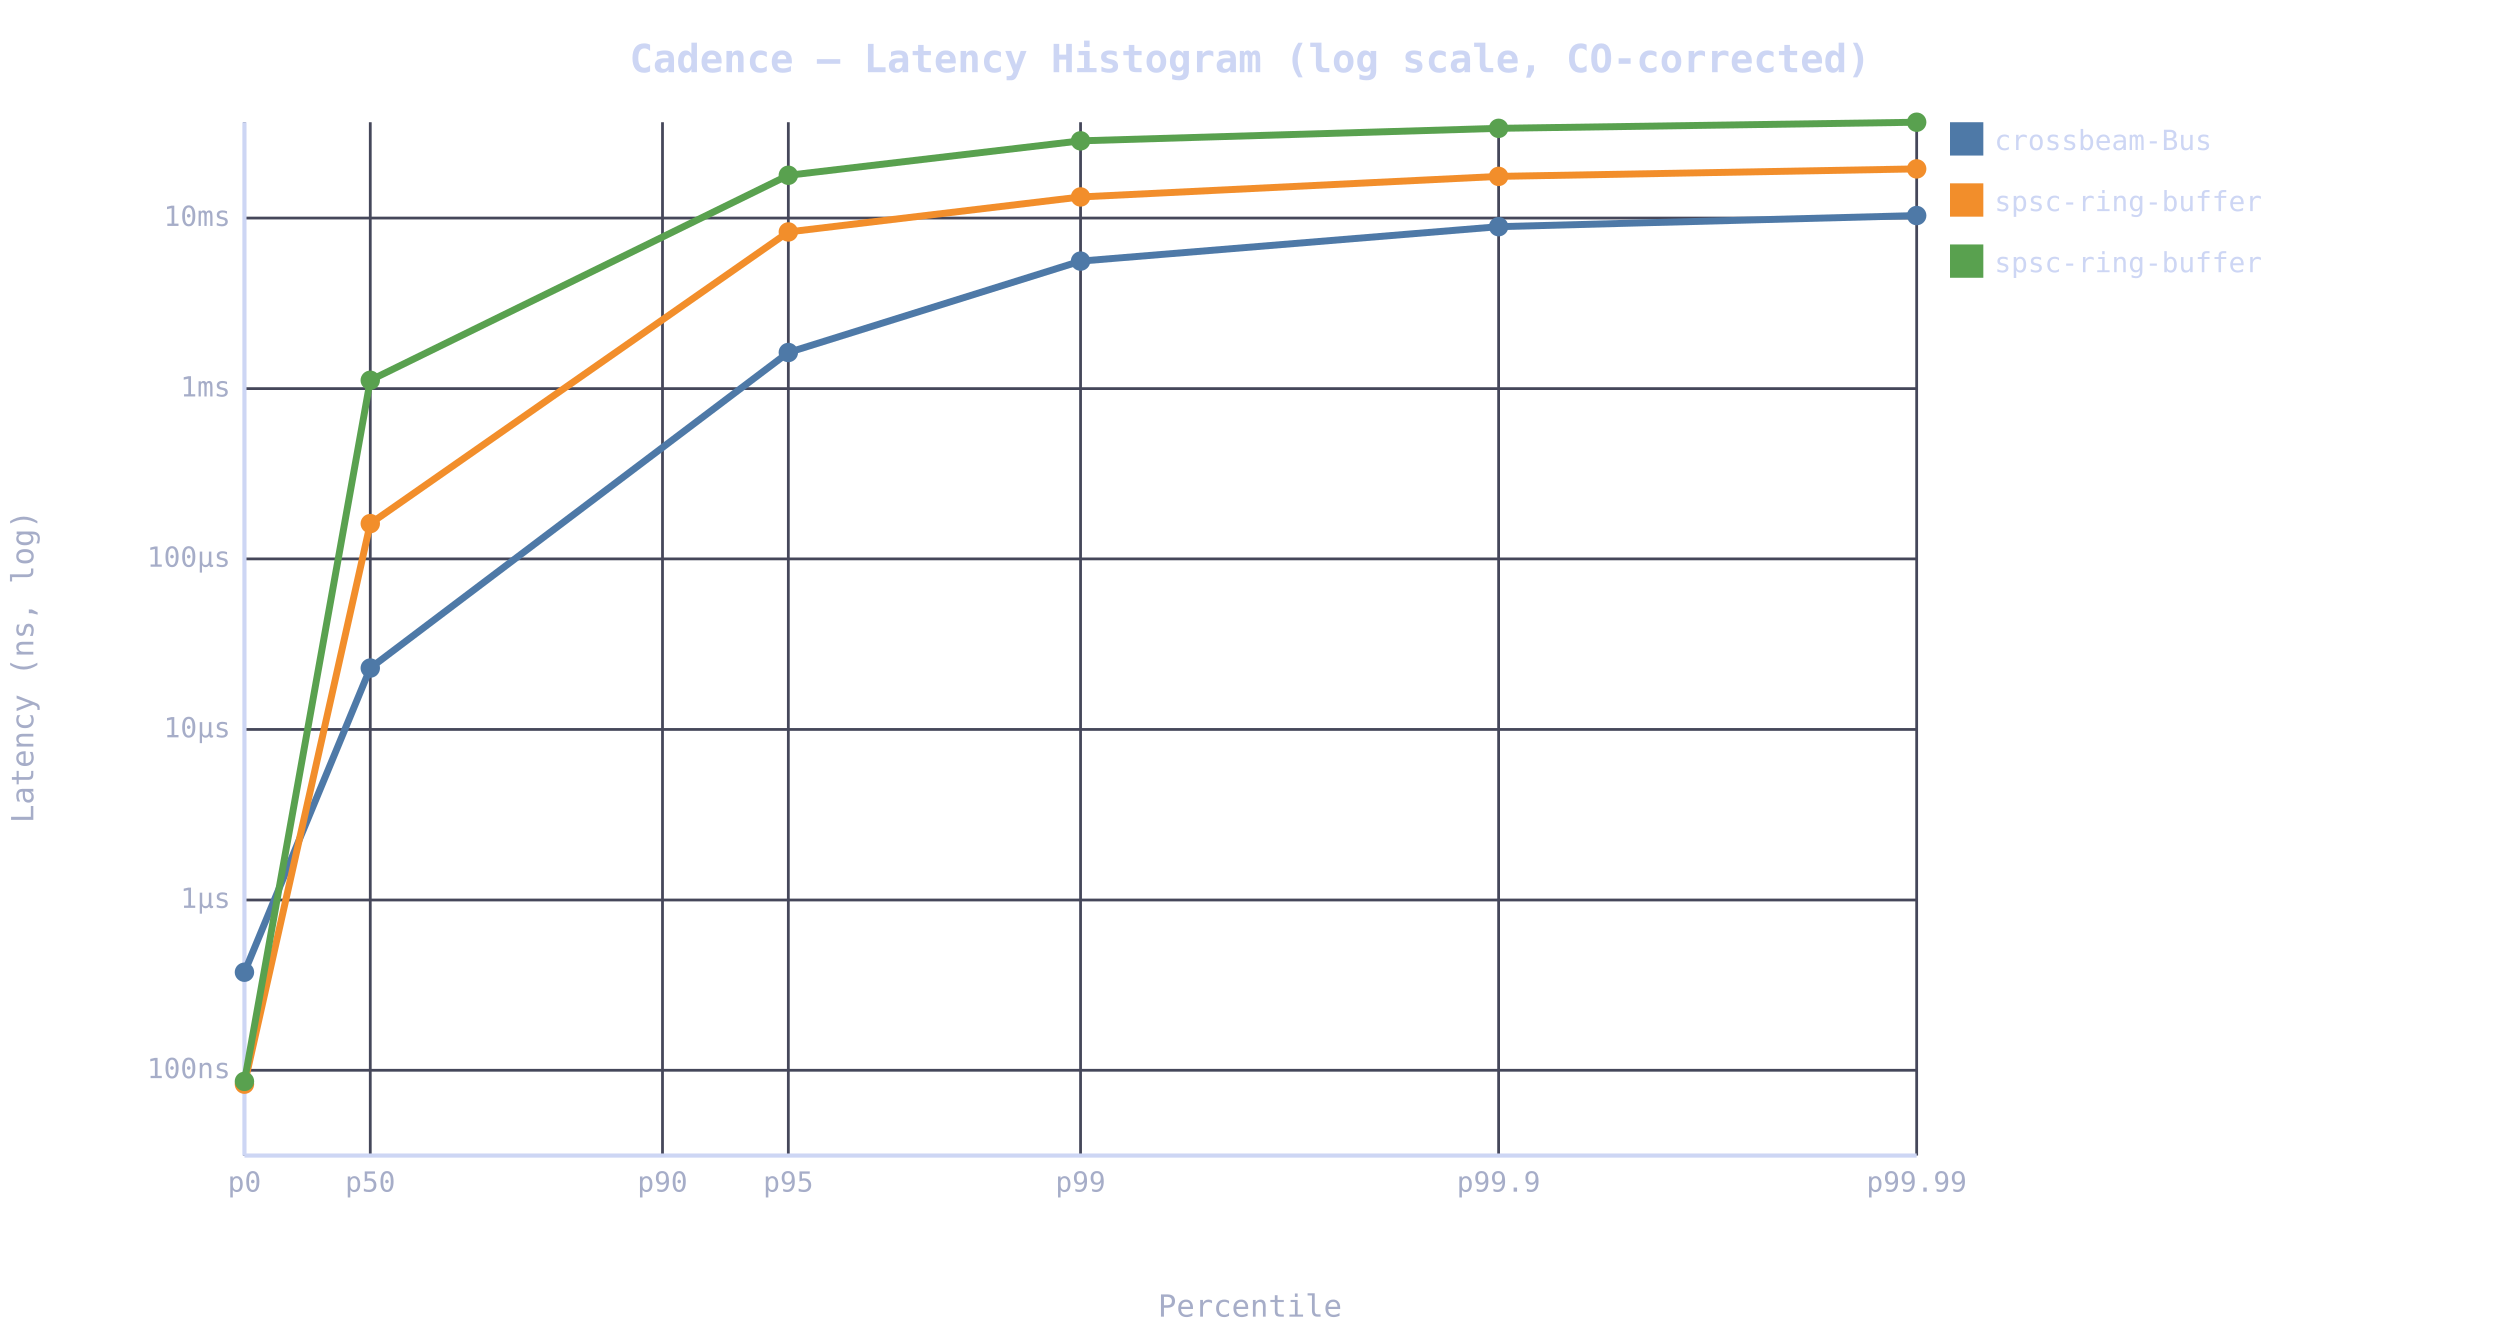
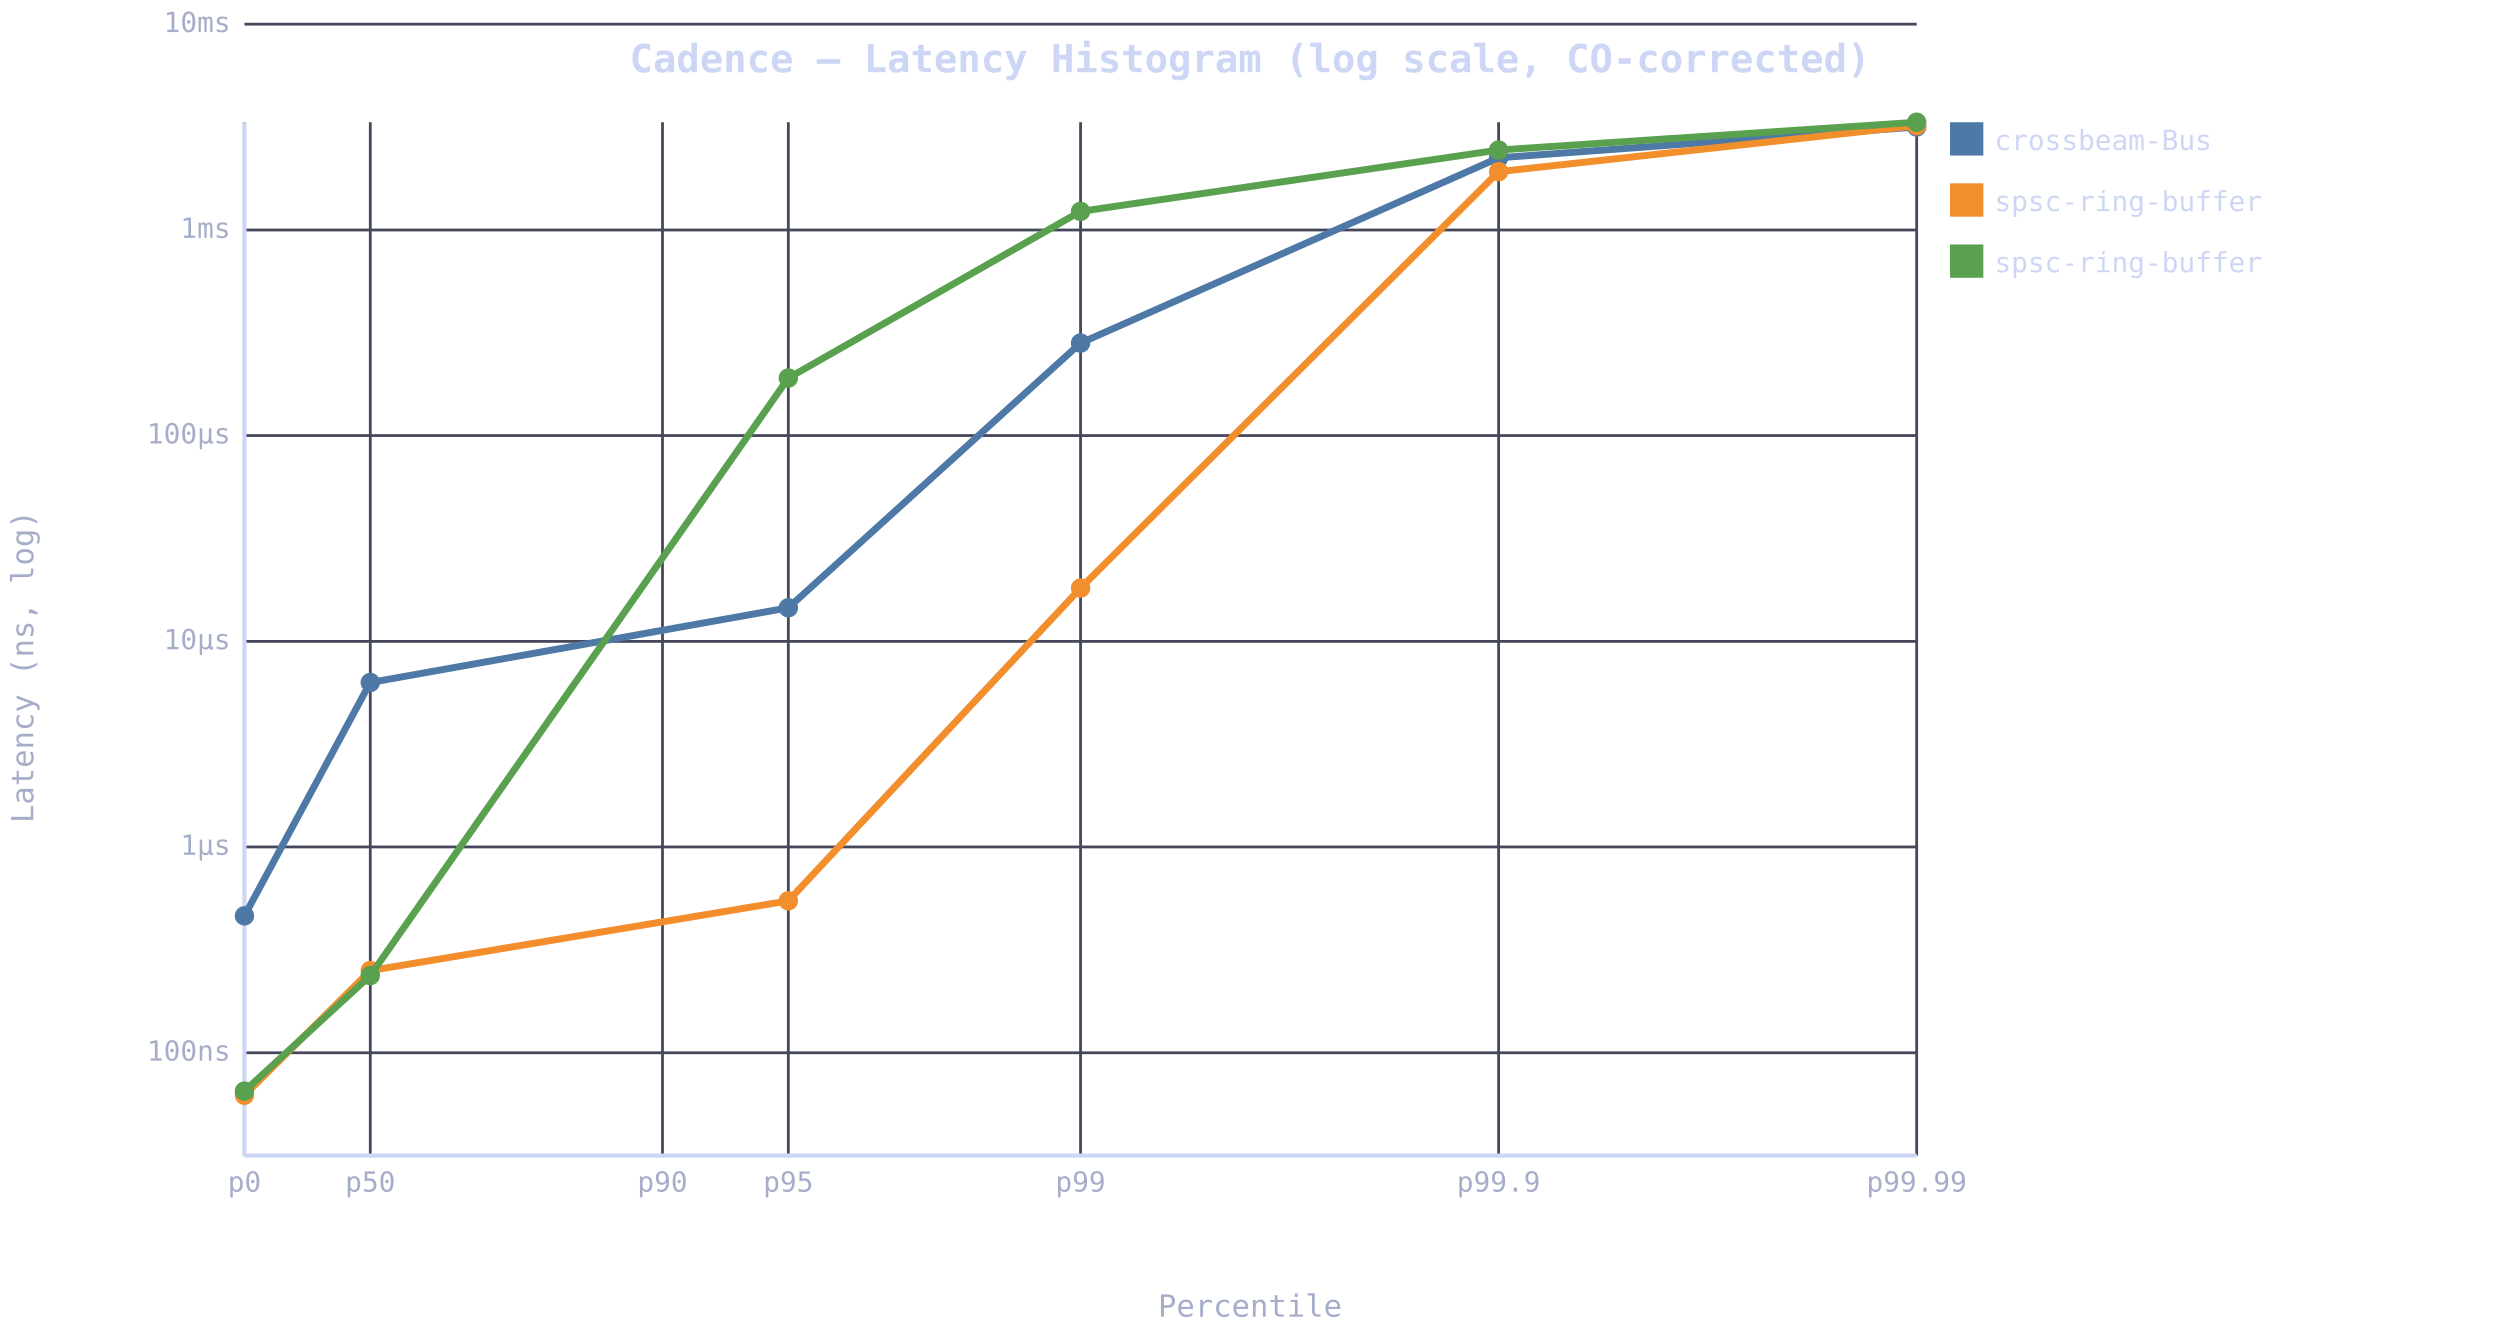
<svg xmlns="http://www.w3.org/2000/svg" width="900" height="480" style="font-family:monospace;background:#1e1e2e">
  <text x="450" y="26" fill="#cdd6f4" font-size="14" text-anchor="middle" font-weight="bold">Cadence — Latency Histogram (log scale, CO-corrected)</text>
-   <line x1="88" y1="385.3" x2="690" y2="385.3" stroke="#45475a" stroke-width="1" />
-   <text x="83" y="385.3" fill="#a6adc8" font-size="10" text-anchor="end" dominant-baseline="middle">100ns</text>
-   <line x1="88" y1="324.0" x2="690" y2="324.0" stroke="#45475a" stroke-width="1" />
-   <text x="83" y="324.0" fill="#a6adc8" font-size="10" text-anchor="end" dominant-baseline="middle">1µs</text>
-   <line x1="88" y1="262.6" x2="690" y2="262.6" stroke="#45475a" stroke-width="1" />
-   <text x="83" y="262.6" fill="#a6adc8" font-size="10" text-anchor="end" dominant-baseline="middle">10µs</text>
-   <line x1="88" y1="201.2" x2="690" y2="201.2" stroke="#45475a" stroke-width="1" />
-   <text x="83" y="201.2" fill="#a6adc8" font-size="10" text-anchor="end" dominant-baseline="middle">100µs</text>
-   <line x1="88" y1="139.9" x2="690" y2="139.9" stroke="#45475a" stroke-width="1" />
-   <text x="83" y="139.9" fill="#a6adc8" font-size="10" text-anchor="end" dominant-baseline="middle">1ms</text>
-   <line x1="88" y1="78.5" x2="690" y2="78.5" stroke="#45475a" stroke-width="1" />
-   <text x="83" y="78.5" fill="#a6adc8" font-size="10" text-anchor="end" dominant-baseline="middle">10ms</text>
+   <line x1="88" y1="379.0" x2="690" y2="379.0" stroke="#45475a" stroke-width="1" />
+   <text x="83" y="379.0" fill="#a6adc8" font-size="10" text-anchor="end" dominant-baseline="middle">100ns</text>
+   <line x1="88" y1="304.9" x2="690" y2="304.9" stroke="#45475a" stroke-width="1" />
+   <text x="83" y="304.9" fill="#a6adc8" font-size="10" text-anchor="end" dominant-baseline="middle">1µs</text>
+   <line x1="88" y1="230.9" x2="690" y2="230.9" stroke="#45475a" stroke-width="1" />
+   <text x="83" y="230.9" fill="#a6adc8" font-size="10" text-anchor="end" dominant-baseline="middle">10µs</text>
+   <line x1="88" y1="156.8" x2="690" y2="156.8" stroke="#45475a" stroke-width="1" />
+   <text x="83" y="156.8" fill="#a6adc8" font-size="10" text-anchor="end" dominant-baseline="middle">100µs</text>
+   <line x1="88" y1="82.8" x2="690" y2="82.8" stroke="#45475a" stroke-width="1" />
+   <text x="83" y="82.8" fill="#a6adc8" font-size="10" text-anchor="end" dominant-baseline="middle">1ms</text>
+   <line x1="88" y1="8.7" x2="690" y2="8.7" stroke="#45475a" stroke-width="1" />
+   <text x="83" y="8.7" fill="#a6adc8" font-size="10" text-anchor="end" dominant-baseline="middle">10ms</text>
  <line x1="88.0" y1="44" x2="88.0" y2="416" stroke="#45475a" stroke-width="1" />
  <text x="88.0" y="429" fill="#a6adc8" font-size="10" text-anchor="middle">p0</text>
  <line x1="133.3" y1="44" x2="133.3" y2="416" stroke="#45475a" stroke-width="1" />
  <text x="133.3" y="429" fill="#a6adc8" font-size="10" text-anchor="middle">p50</text>
  <line x1="238.5" y1="44" x2="238.5" y2="416" stroke="#45475a" stroke-width="1" />
  <text x="238.5" y="429" fill="#a6adc8" font-size="10" text-anchor="middle">p90</text>
  <line x1="283.8" y1="44" x2="283.8" y2="416" stroke="#45475a" stroke-width="1" />
  <text x="283.8" y="429" fill="#a6adc8" font-size="10" text-anchor="middle">p95</text>
  <line x1="389.0" y1="44" x2="389.0" y2="416" stroke="#45475a" stroke-width="1" />
  <text x="389.0" y="429" fill="#a6adc8" font-size="10" text-anchor="middle">p99</text>
  <line x1="539.5" y1="44" x2="539.5" y2="416" stroke="#45475a" stroke-width="1" />
  <text x="539.5" y="429" fill="#a6adc8" font-size="10" text-anchor="middle">p99.9</text>
  <line x1="690.0" y1="44" x2="690.0" y2="416" stroke="#45475a" stroke-width="1" />
  <text x="690.0" y="429" fill="#a6adc8" font-size="10" text-anchor="middle">p99.99</text>
  <line x1="88" y1="44" x2="88" y2="416" stroke="#cdd6f4" stroke-width="1.5" />
  <line x1="88" y1="416" x2="690" y2="416" stroke="#cdd6f4" stroke-width="1.5" />
-   <polyline points="88.0,350.0 133.3,240.5 283.8,126.9 389.0,94.0 539.5,81.6 690.0,77.6" fill="none" stroke="#4e79a7" stroke-width="2.5" stroke-linejoin="round" />
-   <circle cx="88.0" cy="350.0" r="3.5" fill="#4e79a7" />
-   <circle cx="133.3" cy="240.5" r="3.5" fill="#4e79a7" />
-   <circle cx="283.8" cy="126.9" r="3.5" fill="#4e79a7" />
-   <circle cx="389.0" cy="94.0" r="3.5" fill="#4e79a7" />
-   <circle cx="539.5" cy="81.6" r="3.5" fill="#4e79a7" />
-   <circle cx="690.0" cy="77.6" r="3.5" fill="#4e79a7" />
+   <polyline points="88.0,329.7 133.3,245.7 283.8,218.8 389.0,123.5 539.5,56.8 690.0,45.7" fill="none" stroke="#4e79a7" stroke-width="2.5" stroke-linejoin="round" />
+   <circle cx="88.0" cy="329.7" r="3.5" fill="#4e79a7" />
+   <circle cx="133.3" cy="245.7" r="3.5" fill="#4e79a7" />
+   <circle cx="283.8" cy="218.8" r="3.5" fill="#4e79a7" />
+   <circle cx="389.0" cy="123.5" r="3.5" fill="#4e79a7" />
+   <circle cx="539.5" cy="56.8" r="3.5" fill="#4e79a7" />
+   <circle cx="690.0" cy="45.7" r="3.5" fill="#4e79a7" />
  <rect x="702" y="44" width="12" height="12" fill="#4e79a7" />
  <text x="718" y="54" fill="#cdd6f4" font-size="10">crossbeam-Bus</text>
-   <polyline points="88.0,390.3 133.3,188.5 283.8,83.5 389.0,70.9 539.5,63.5 690.0,60.8" fill="none" stroke="#f28e2b" stroke-width="2.5" stroke-linejoin="round" />
-   <circle cx="88.0" cy="390.3" r="3.5" fill="#f28e2b" />
-   <circle cx="133.3" cy="188.5" r="3.5" fill="#f28e2b" />
-   <circle cx="283.8" cy="83.5" r="3.5" fill="#f28e2b" />
-   <circle cx="389.0" cy="70.9" r="3.5" fill="#f28e2b" />
-   <circle cx="539.5" cy="63.5" r="3.5" fill="#f28e2b" />
-   <circle cx="690.0" cy="60.8" r="3.5" fill="#f28e2b" />
+   <polyline points="88.0,394.3 133.3,349.4 283.8,324.3 389.0,211.7 539.5,61.8 690.0,45.2" fill="none" stroke="#f28e2b" stroke-width="2.5" stroke-linejoin="round" />
+   <circle cx="88.0" cy="394.3" r="3.5" fill="#f28e2b" />
+   <circle cx="133.3" cy="349.4" r="3.5" fill="#f28e2b" />
+   <circle cx="283.8" cy="324.3" r="3.5" fill="#f28e2b" />
+   <circle cx="389.0" cy="211.7" r="3.5" fill="#f28e2b" />
+   <circle cx="539.5" cy="61.8" r="3.5" fill="#f28e2b" />
+   <circle cx="690.0" cy="45.2" r="3.5" fill="#f28e2b" />
  <rect x="702" y="66" width="12" height="12" fill="#f28e2b" />
  <text x="718" y="76" fill="#cdd6f4" font-size="10">spsc-ring-buffer</text>
-   <polyline points="88.0,389.3 133.3,136.9 283.8,63.1 389.0,50.7 539.5,46.2 690.0,44.0" fill="none" stroke="#59a14f" stroke-width="2.5" stroke-linejoin="round" />
-   <circle cx="88.0" cy="389.3" r="3.5" fill="#59a14f" />
-   <circle cx="133.3" cy="136.9" r="3.5" fill="#59a14f" />
-   <circle cx="283.8" cy="63.1" r="3.5" fill="#59a14f" />
-   <circle cx="389.0" cy="50.7" r="3.5" fill="#59a14f" />
-   <circle cx="539.5" cy="46.2" r="3.5" fill="#59a14f" />
+   <polyline points="88.0,392.8 133.3,351.2 283.8,136.1 389.0,76.1 539.5,54.0 690.0,44.0" fill="none" stroke="#59a14f" stroke-width="2.5" stroke-linejoin="round" />
+   <circle cx="88.0" cy="392.8" r="3.5" fill="#59a14f" />
+   <circle cx="133.3" cy="351.2" r="3.5" fill="#59a14f" />
+   <circle cx="283.8" cy="136.1" r="3.5" fill="#59a14f" />
+   <circle cx="389.0" cy="76.1" r="3.5" fill="#59a14f" />
+   <circle cx="539.5" cy="54.0" r="3.5" fill="#59a14f" />
  <circle cx="690.0" cy="44.0" r="3.5" fill="#59a14f" />
  <rect x="702" y="88" width="12" height="12" fill="#59a14f" />
  <text x="718" y="98" fill="#cdd6f4" font-size="10">spsc-ring-buffer</text>
  <text x="450" y="474" fill="#a6adc8" font-size="11" text-anchor="middle">Percentile</text>
  <text x="12" y="240" fill="#a6adc8" font-size="11" text-anchor="middle" transform="rotate(-90,12,240)">Latency (ns, log)</text>
</svg>
